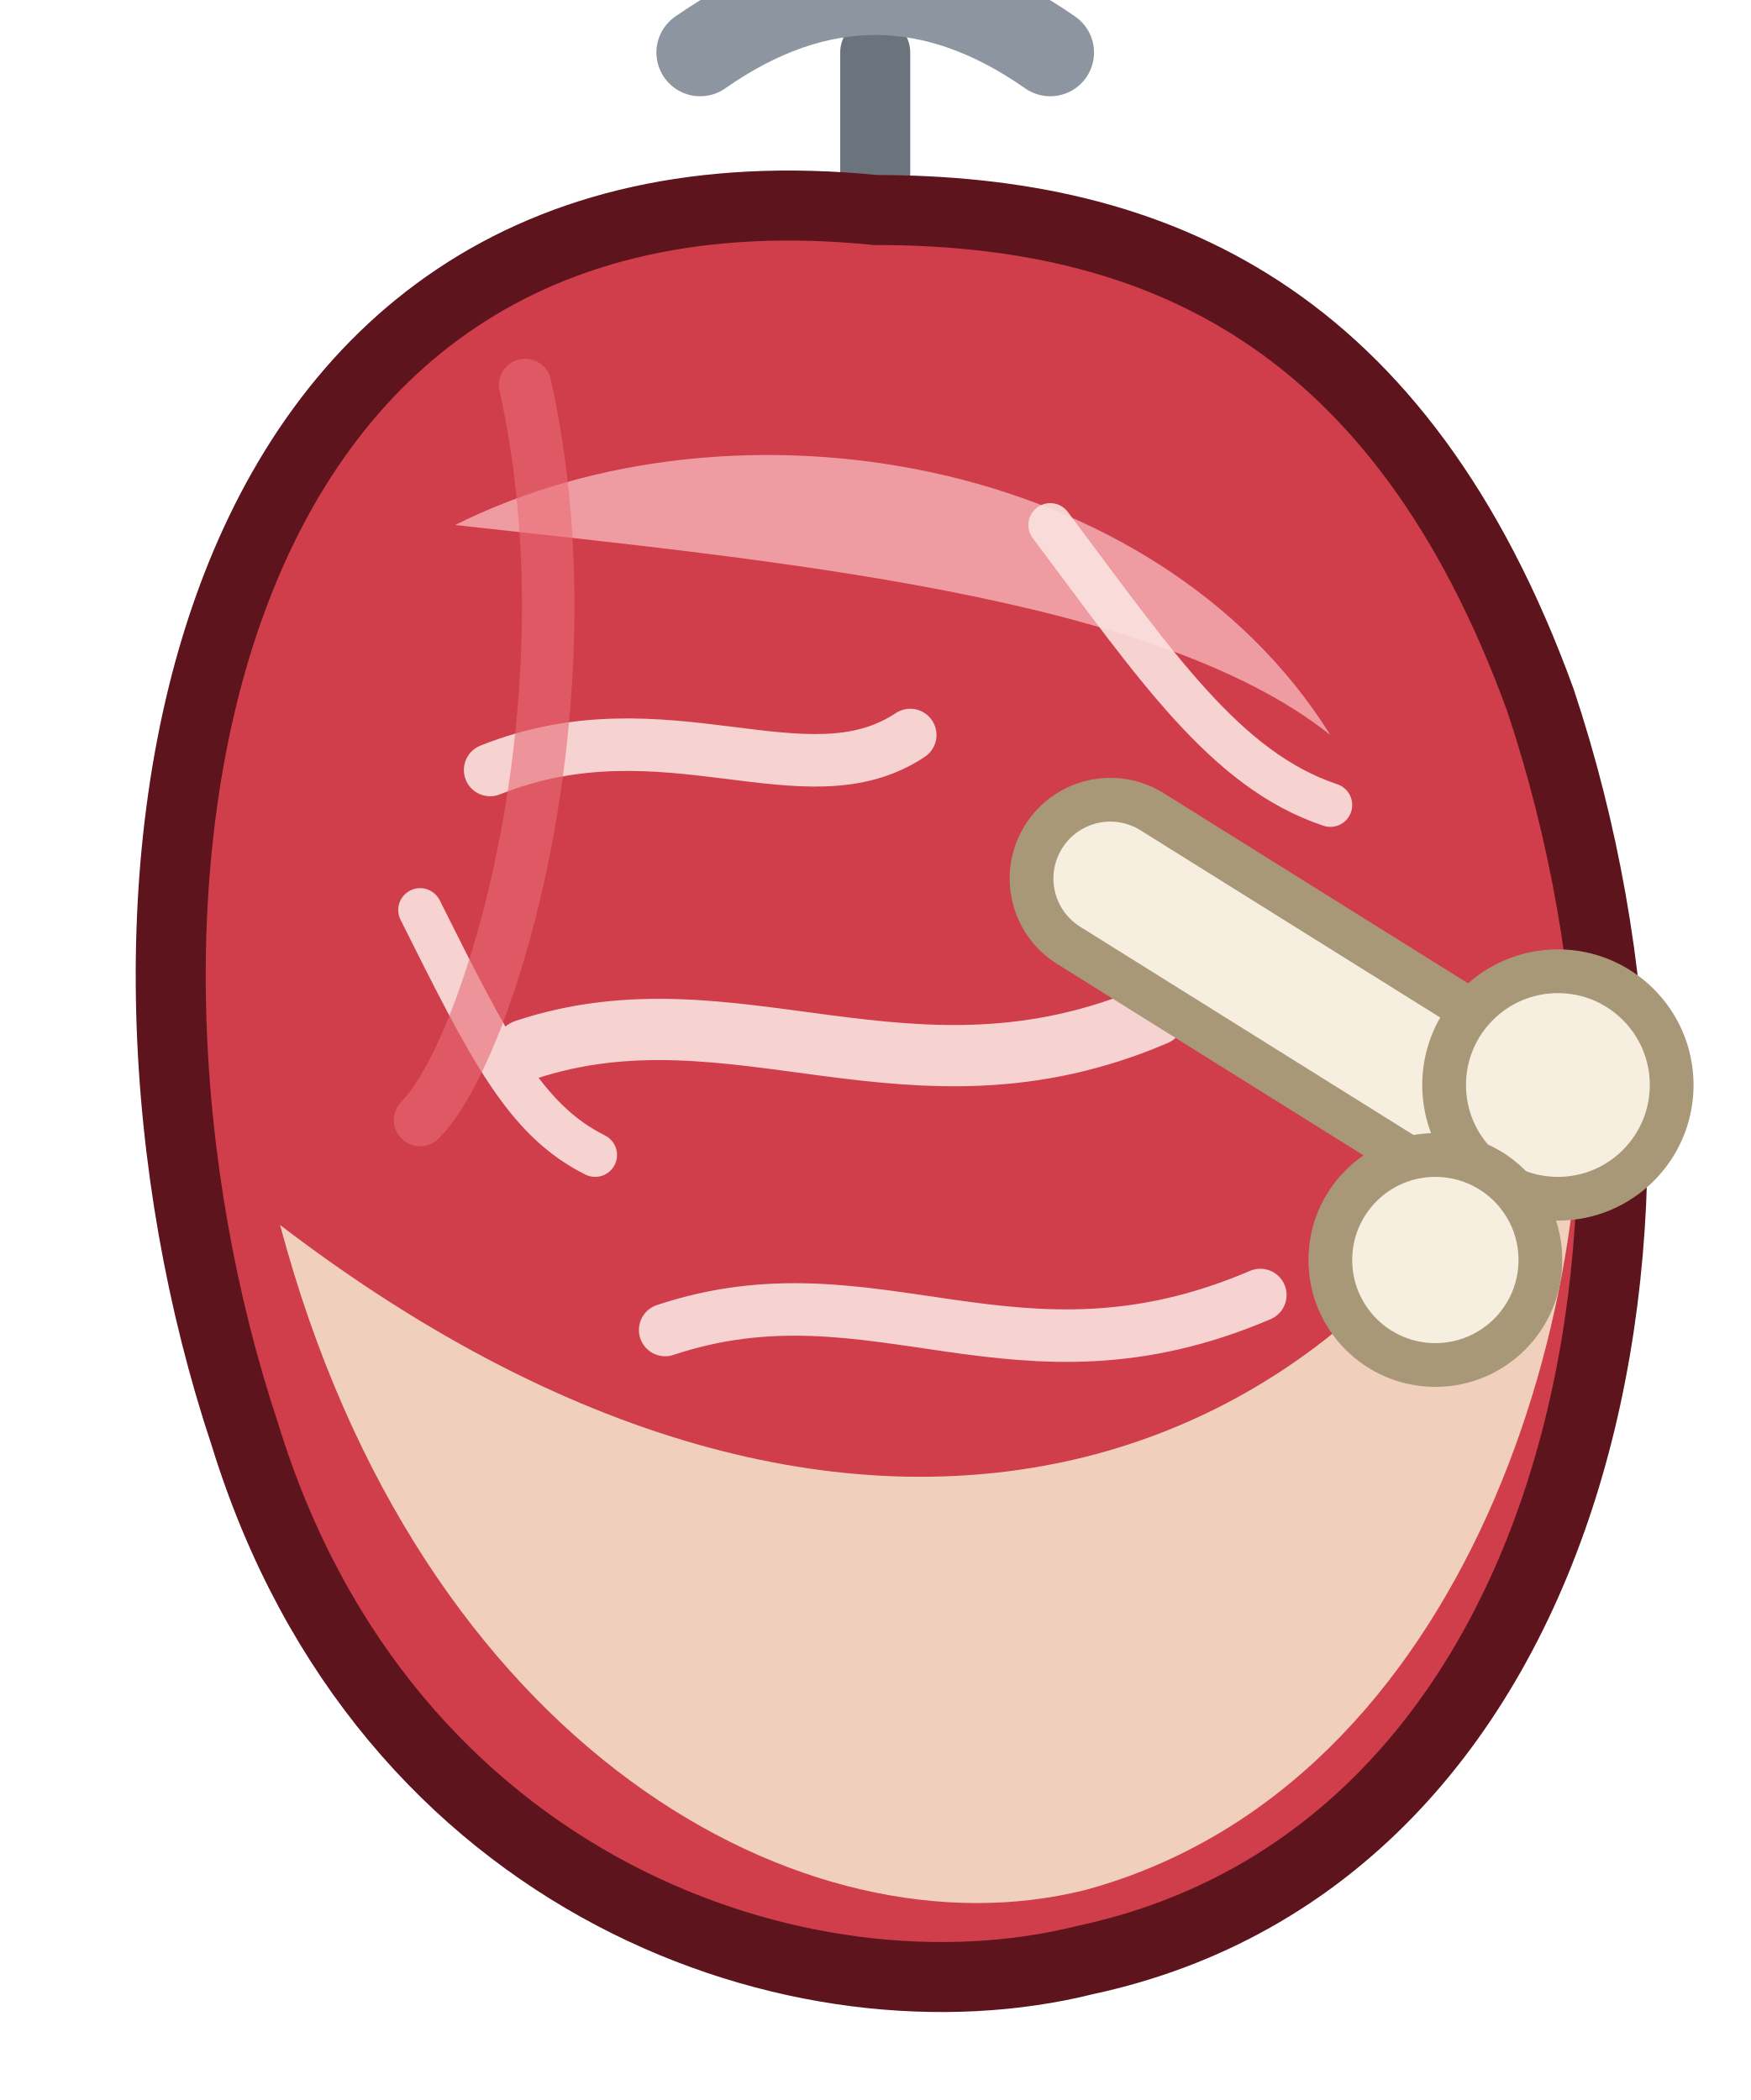
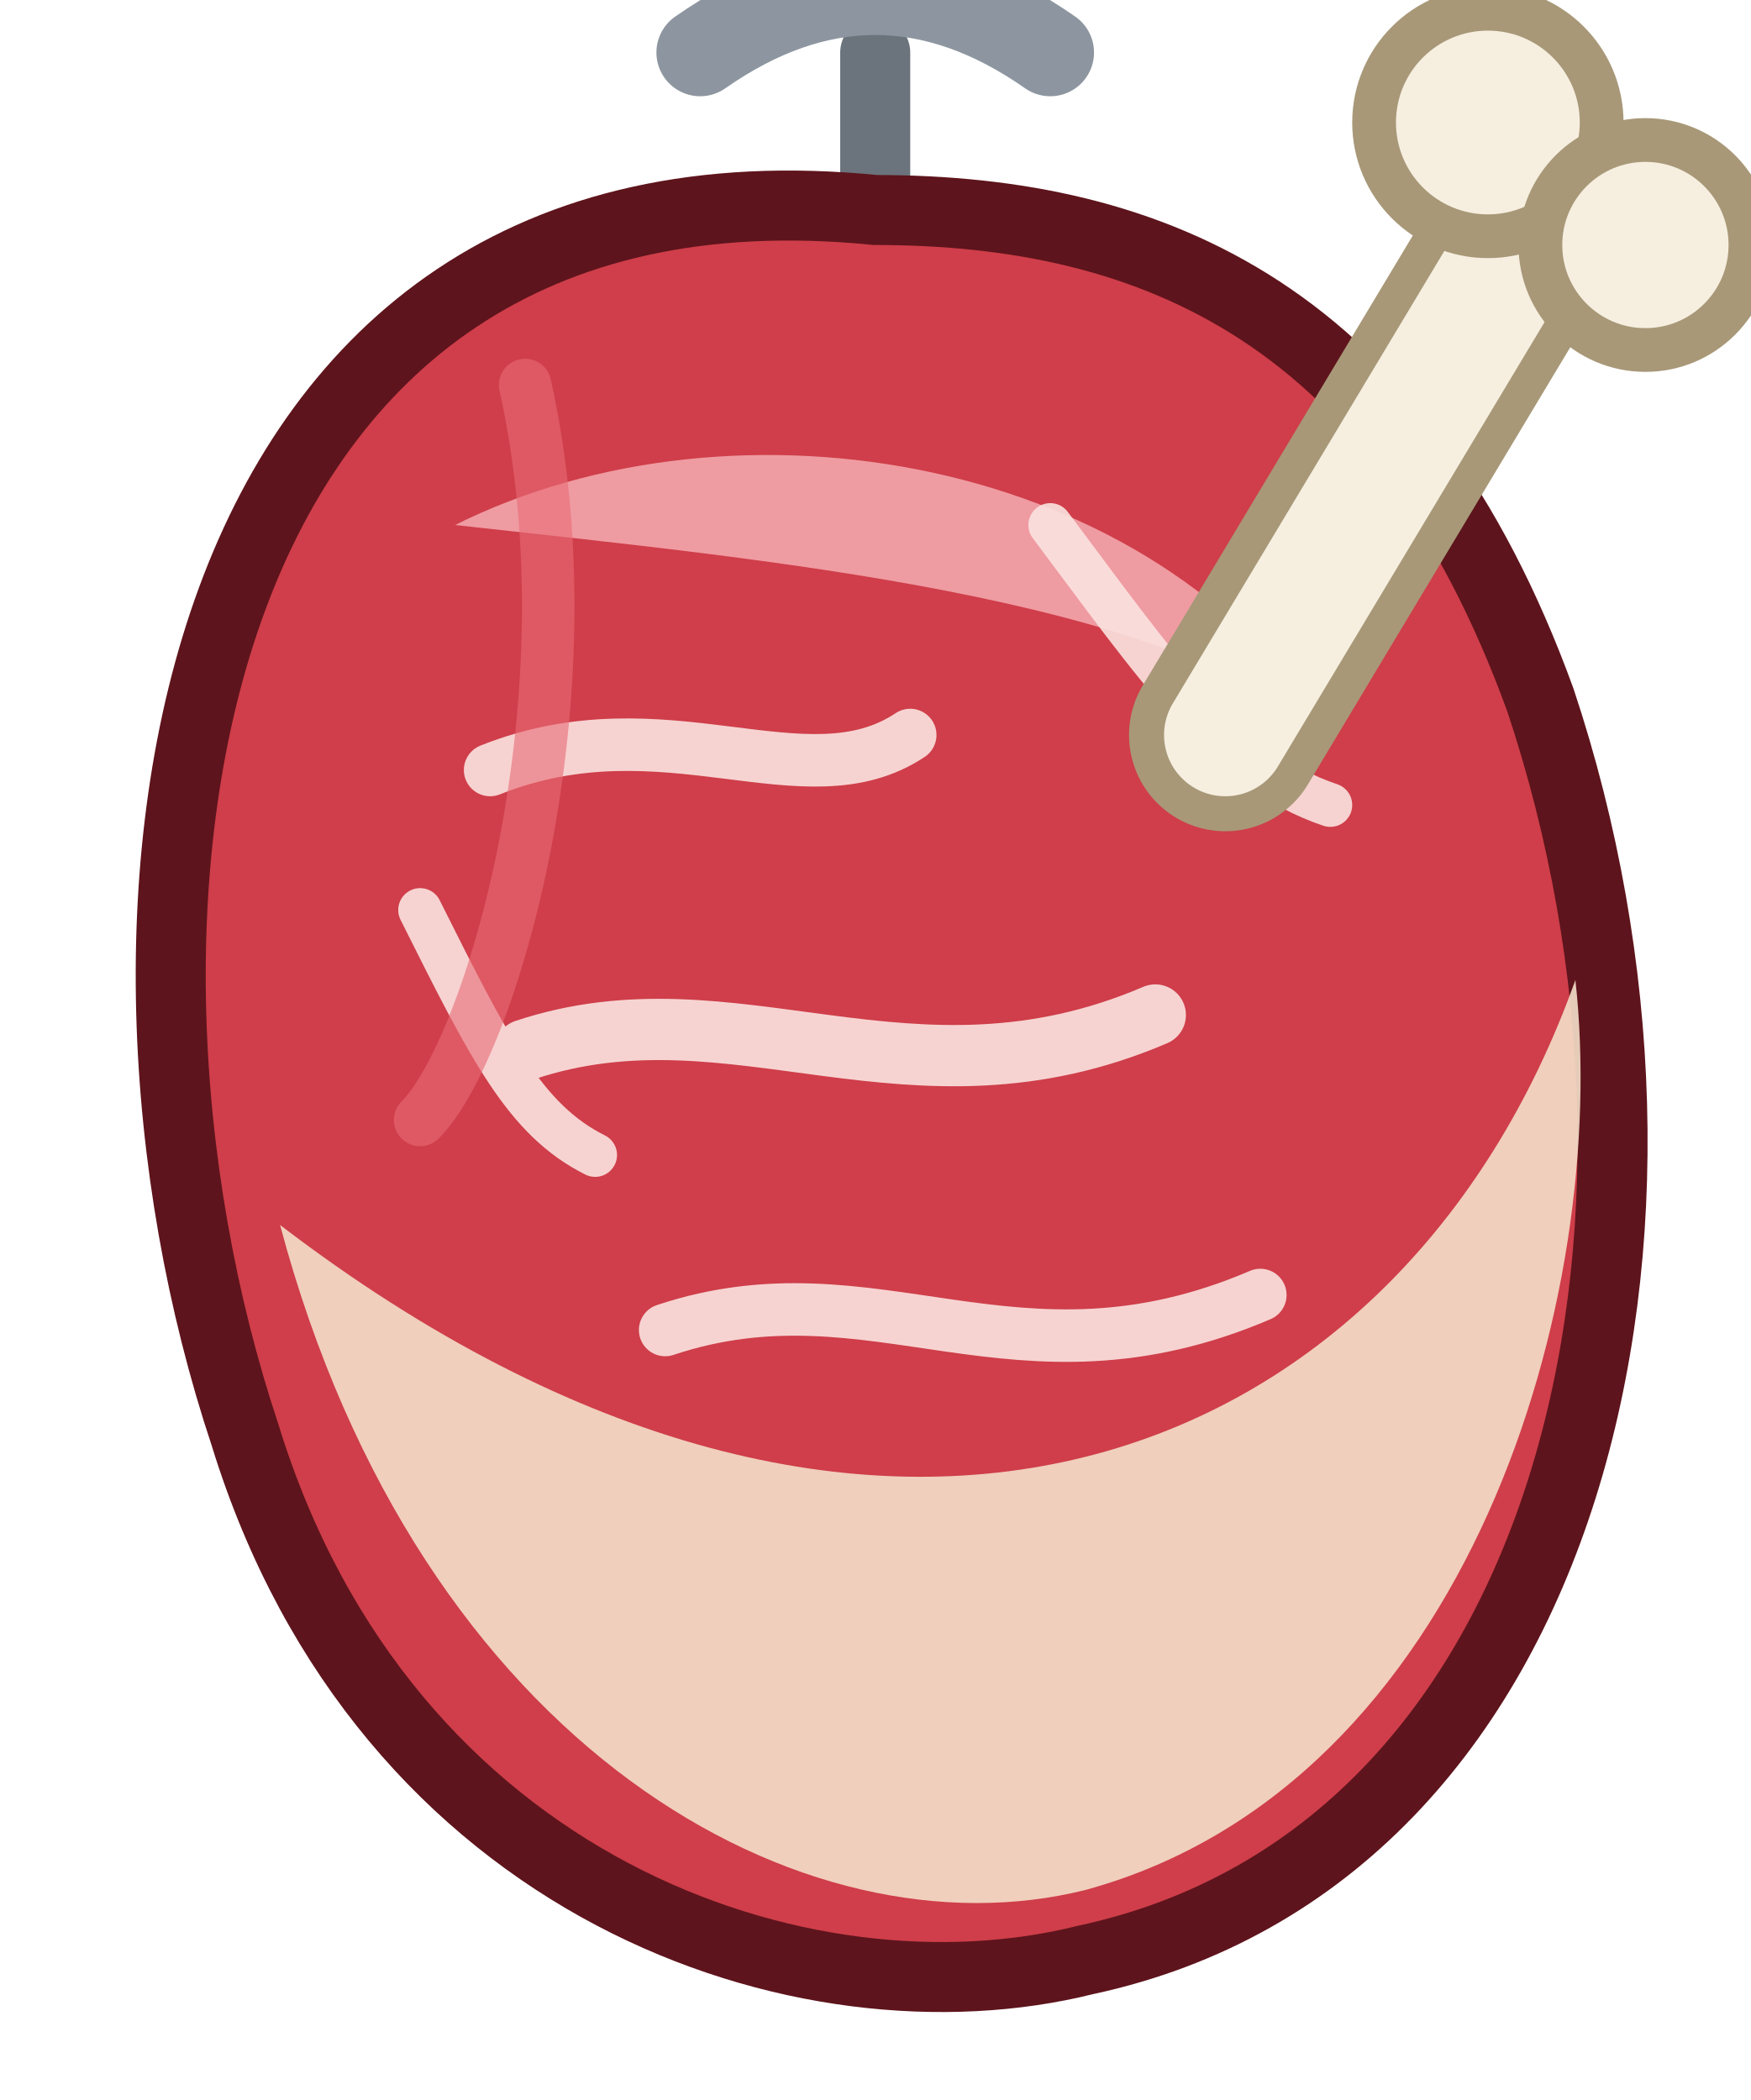
<svg xmlns="http://www.w3.org/2000/svg" width="100" height="120" viewBox="0 0 100 120">
  <path d="M50 14 L50 3" stroke="#6b737c" stroke-width="4" stroke-linecap="round" />
  <path d="M40 3 Q50 -4 60 3" fill="none" stroke="#8d96a0" stroke-width="5" stroke-linecap="round" />
  <path d="M50 12 C10 8 4 52 14 82 C22 108 46 116 62 112 C90 106 98 70 88 40 C80 18 66 12 50 12Z" fill="#cf3e4a" stroke="#5e141c" stroke-width="4" />
  <path d="M16 70 C24 100 46 112 62 108 C84 102 92 74 90 56 C80 84 50 96 16 70Z" fill="#f4dfc9" opacity="0.9" />
  <path d="M26 30 C42 22 66 26 76 42 C66 34 44 32 26 30Z" fill="#f7b3b8" opacity="0.8" />
  <g fill="none" stroke="#fbe3e0" stroke-linecap="round" opacity="0.9">
    <path d="M28 44 C38 40 46 46 52 42" stroke-width="3" />
    <path d="M30 60 C42 56 52 64 66 58" stroke-width="3.5" />
    <path d="M38 76 C50 72 58 80 72 74" stroke-width="3" />
    <path d="M60 30 C66 38 70 44 76 46" stroke-width="2.5" />
    <path d="M24 52 C28 60 30 64 34 66" stroke-width="2.5" />
  </g>
  <path d="M30 22 C34 40 28 60 24 64" fill="none" stroke="#e86a74" stroke-width="3" stroke-linecap="round" opacity="0.6" />
-   <rect x="62" y="44" width="34" height="9" rx="4.5" transform="rotate(32 62 44)" fill="#f6efe0" stroke="#a89878" stroke-width="2.5" />
-   <circle cx="89" cy="62" r="6.5" fill="#f6efe0" stroke="#a89878" stroke-width="2.5" />
-   <circle cx="82" cy="72" r="6" fill="#f6efe0" stroke="#a89878" stroke-width="2.5" />
+   <path d="M70 42 L88 12" stroke="#a89878" stroke-width="11" stroke-linecap="round" />
+   <path d="M70 42 L88 12" stroke="#f6efe0" stroke-width="7" stroke-linecap="round" />
+   <circle cx="85" cy="7" r="6.5" fill="#f6efe0" stroke="#a89878" stroke-width="2.5" />
+   <circle cx="94" cy="14" r="6" fill="#f6efe0" stroke="#a89878" stroke-width="2.5" />
</svg>
